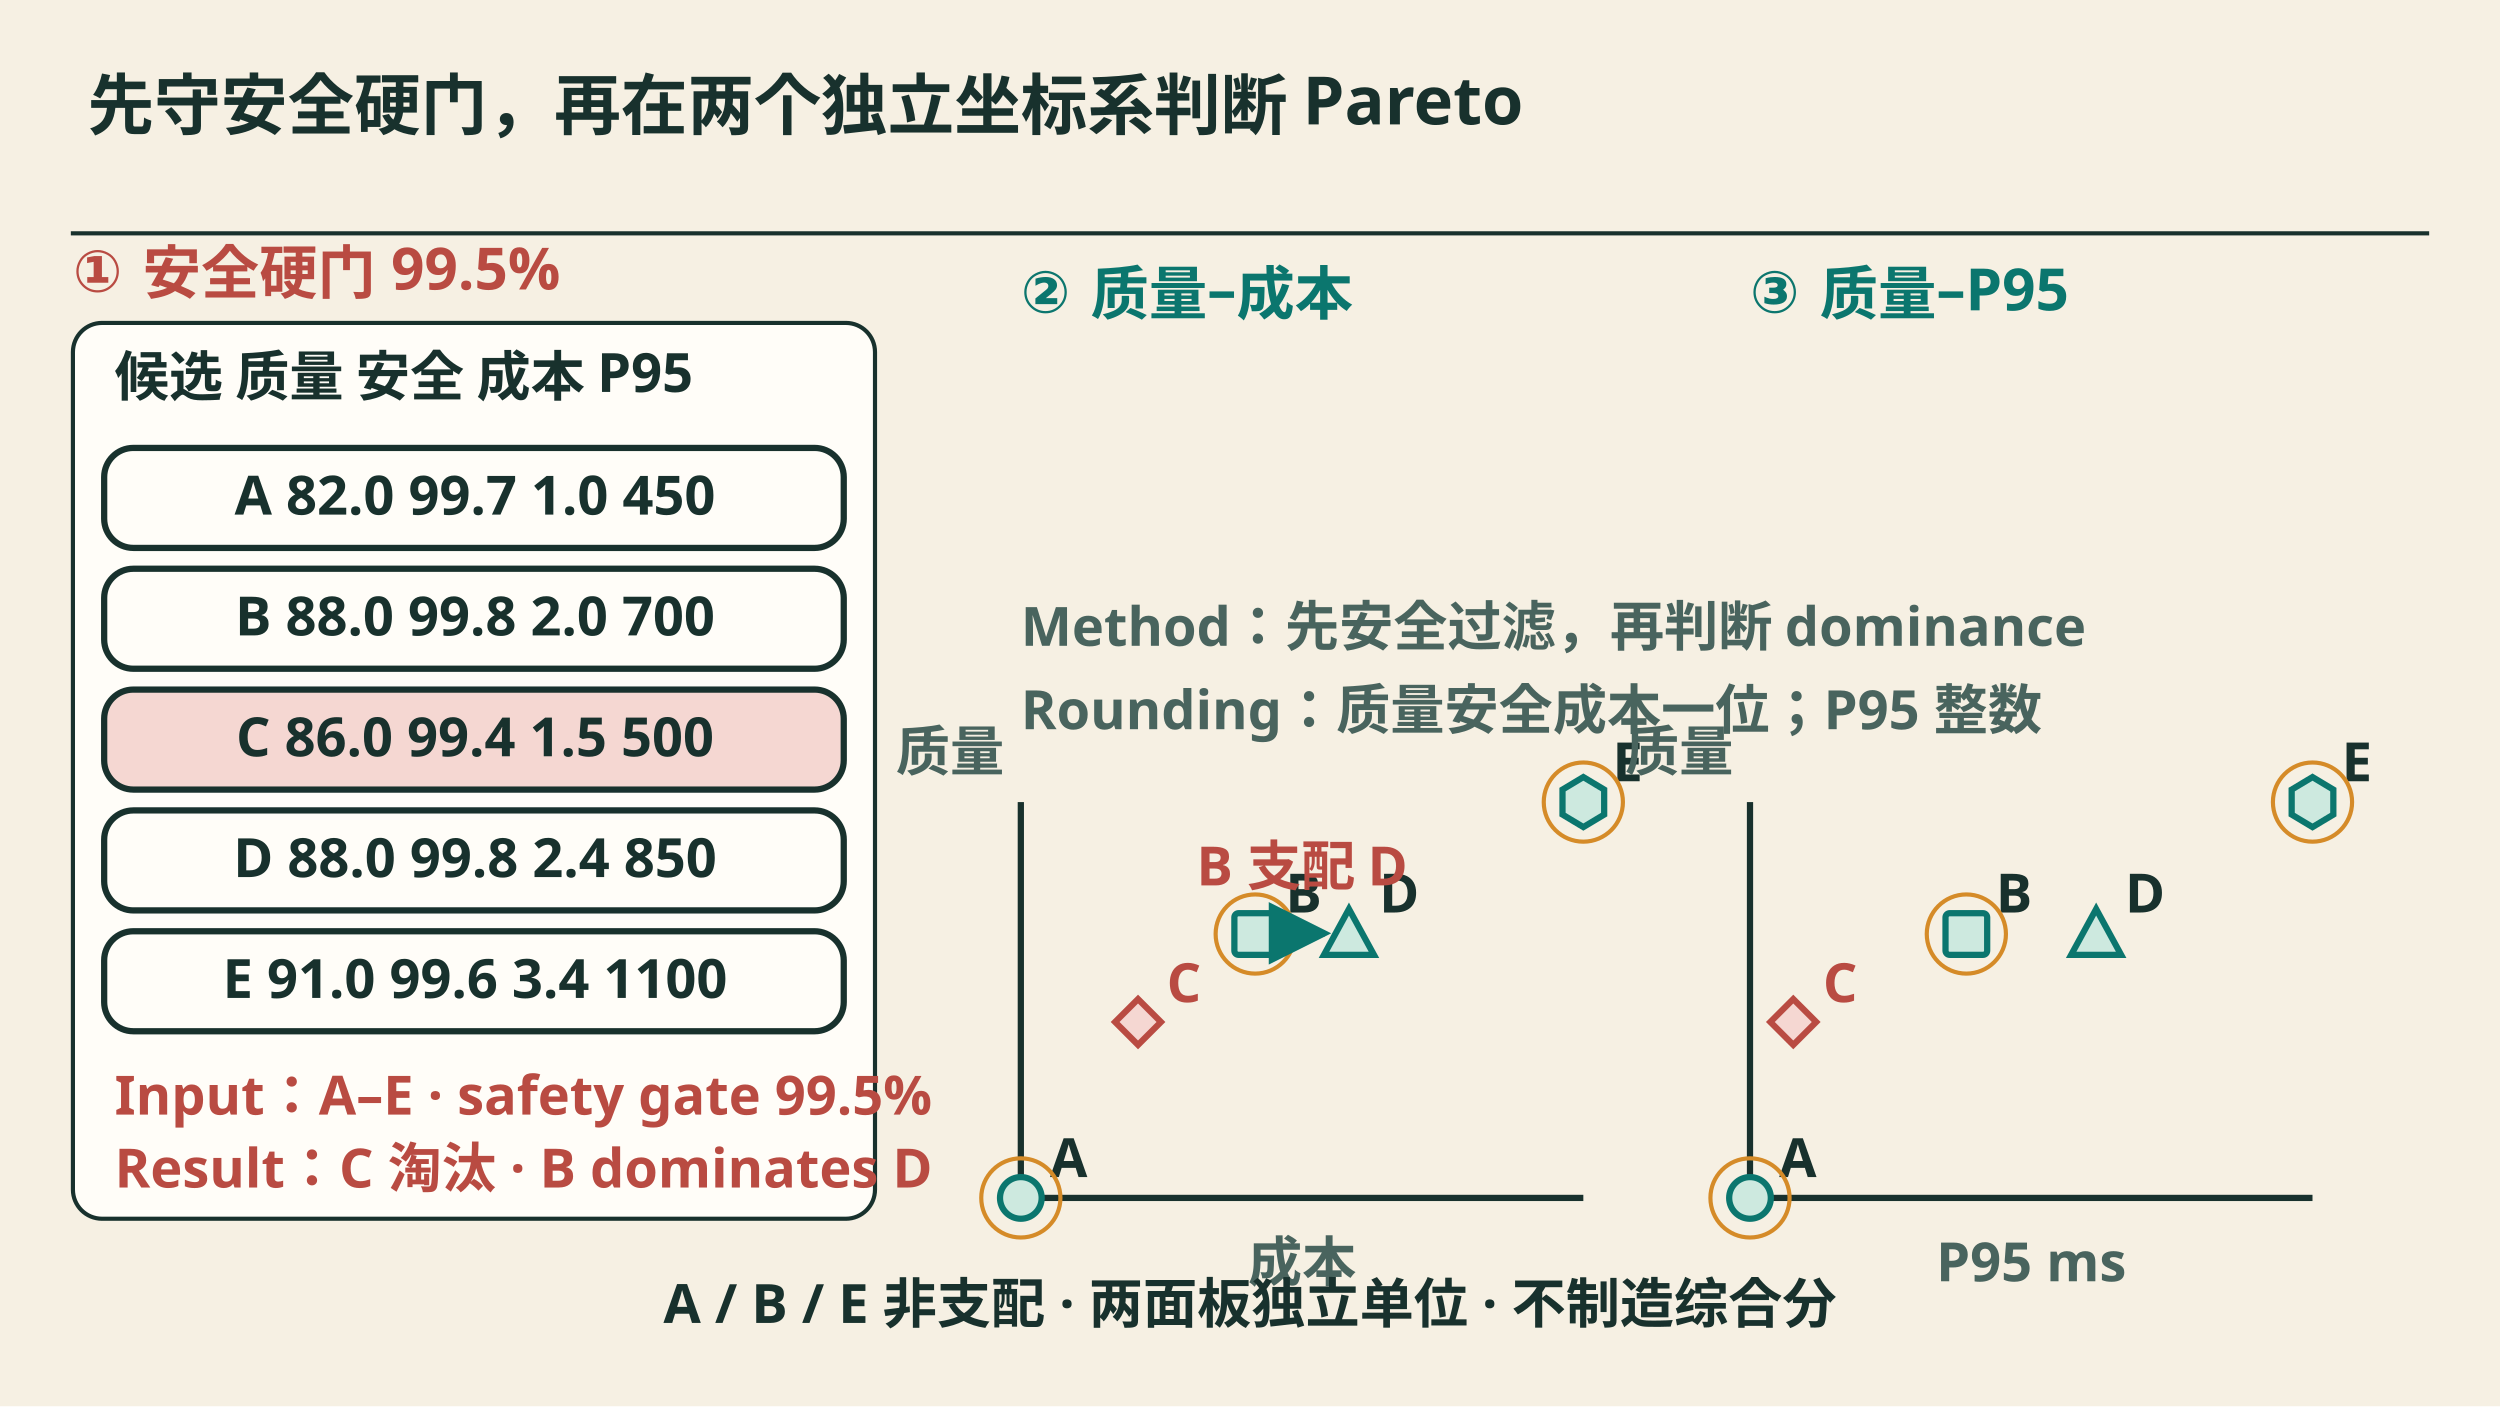
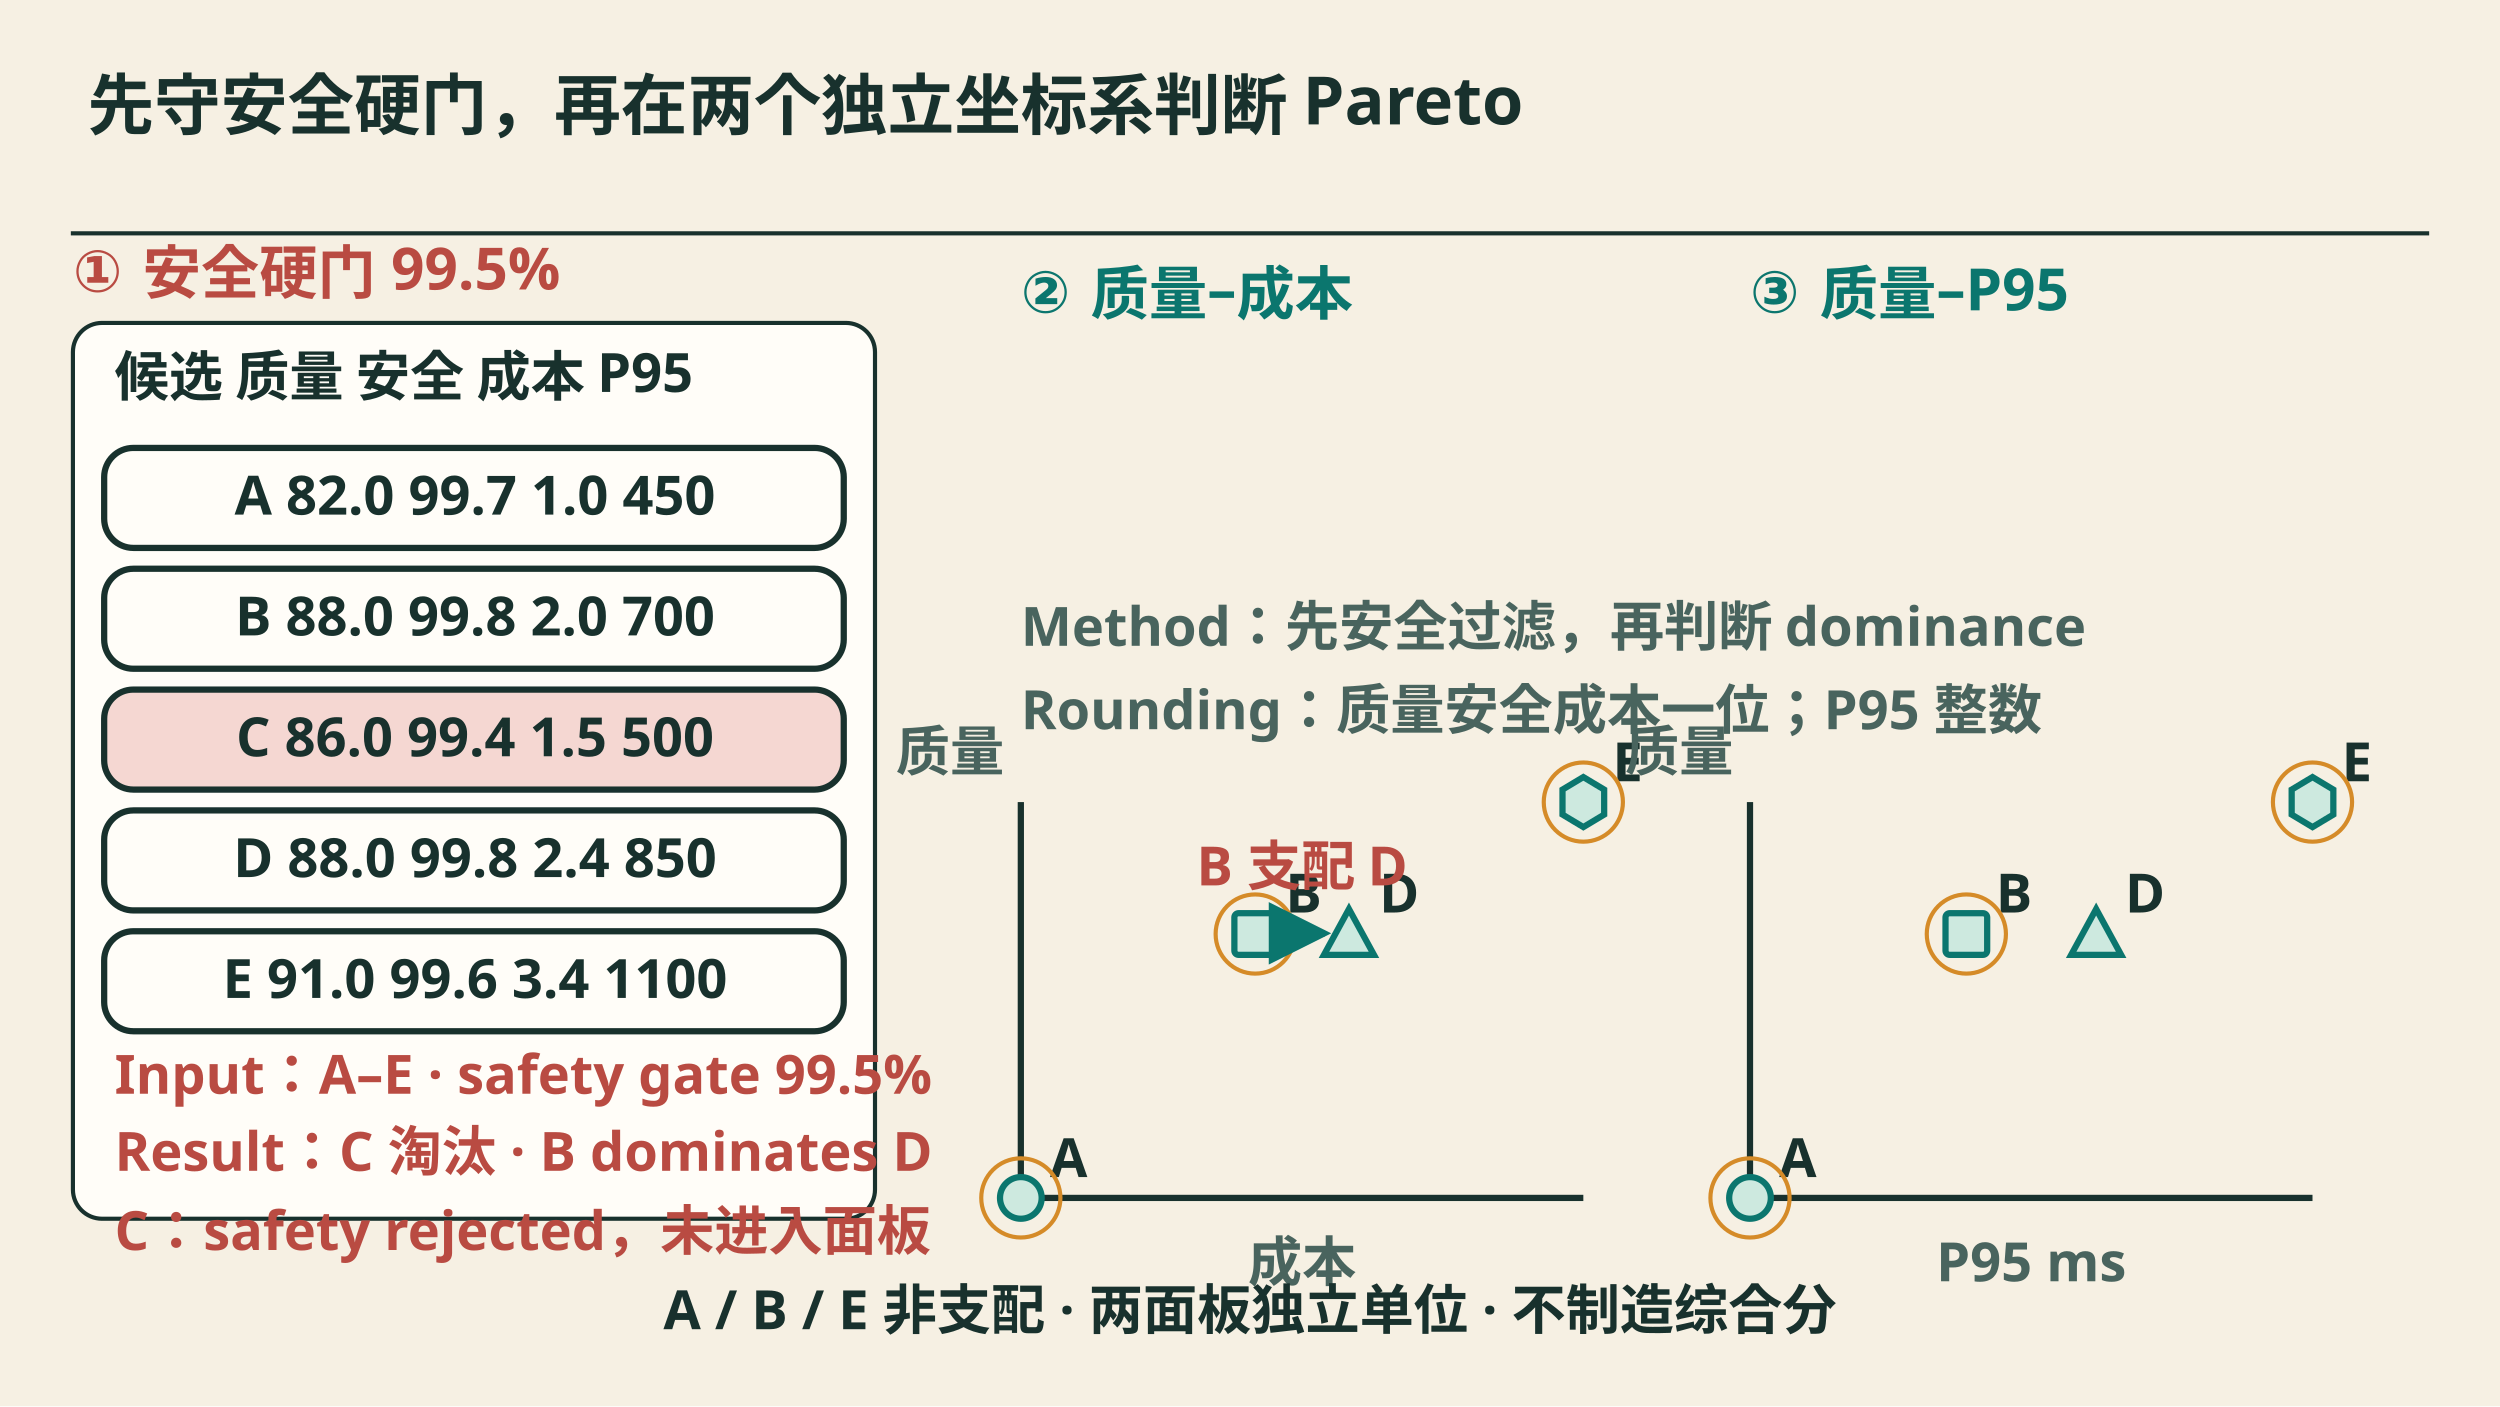
<svg xmlns="http://www.w3.org/2000/svg" width="1200" height="675" viewBox="0 0 1200 675" role="img" aria-labelledby="title desc">
  <defs>
    <marker id="arrow" markerWidth="10" markerHeight="10" refX="9" refY="5" orient="auto">
      <path d="M0 0 L10 5 L0 10 Z" fill="#0B766E" />
    </marker>
    <pattern id="hatch" width="12" height="12" patternUnits="userSpaceOnUse" patternTransform="rotate(45)">
      <line x1="0" y1="0" x2="0" y2="12" stroke="#49645E" stroke-width="3" />
    </pattern>
  </defs>
  <rect x="0" y="0" width="1200" height="675" fill="#F6F0E3" />
  <path d="M34 112 H1166" stroke="#18312D" stroke-width="2" />
  <text x="42" y="62" font-family="Avenir Next, PingFang SC, sans-serif" font-size="32" font-weight="800" fill="#18312D" text-anchor="start">先守安全硬门，再在两个独立坐标系判断 Pareto</text>
  <text x="35" y="140" font-family="Avenir Next, PingFang SC, sans-serif" font-size="28" font-weight="800" fill="#B94B42" text-anchor="start">① 安全硬门 99.5%</text>
  <rect x="35" y="155" width="385" height="430" rx="14" fill="#FFFDF8" stroke="#18312D" stroke-width="2" />
  <text x="55" y="190" font-family="Avenir Next, PingFang SC, sans-serif" font-size="26" font-weight="800" fill="#18312D" text-anchor="start">候选   质量   安全   成本   P95</text>
  <rect x="50" y="215" width="355" height="48" rx="14" fill="#FFFDF8" stroke="#18312D" stroke-width="3" data-region="pareto-table-row" data-node="A" data-kind="eligible" data-value="82|99.7|1|450" data-index="0" />
  <text x="228" y="247" font-family="Avenir Next, PingFang SC, sans-serif" font-size="26" font-weight="700" fill="#18312D" text-anchor="middle">A  82.0  99.7  1.0  450</text>
  <rect x="50" y="273" width="355" height="48" rx="14" fill="#FFFDF8" stroke="#18312D" stroke-width="3" data-region="pareto-table-row" data-node="B" data-kind="eligible" data-value="88|99.8|2|700" data-index="1" />
  <text x="228" y="305" font-family="Avenir Next, PingFang SC, sans-serif" font-size="26" font-weight="700" fill="#18312D" text-anchor="middle">B  88.0  99.8  2.0  700</text>
  <rect x="50" y="331" width="355" height="48" rx="14" fill="#F5D7D2" stroke="#18312D" stroke-width="3" data-region="pareto-table-row" data-node="C" data-kind="rejected" data-value="86|99.4|1.5|500" data-index="2" />
  <text x="228" y="363" font-family="Avenir Next, PingFang SC, sans-serif" font-size="26" font-weight="700" fill="#18312D" text-anchor="middle">C  86.0  99.4  1.5  500</text>
  <rect x="50" y="389" width="355" height="48" rx="14" fill="#FFFDF8" stroke="#18312D" stroke-width="3" data-region="pareto-table-row" data-node="D" data-kind="eligible" data-value="88|99.8|2.4|850" data-index="3" />
  <text x="228" y="421" font-family="Avenir Next, PingFang SC, sans-serif" font-size="26" font-weight="700" fill="#18312D" text-anchor="middle">D  88.0  99.8  2.4  850</text>
  <rect x="50" y="447" width="355" height="48" rx="14" fill="#FFFDF8" stroke="#18312D" stroke-width="3" data-region="pareto-table-row" data-node="E" data-kind="eligible" data-value="91|99.6|3.4|1100" data-index="4" />
  <text x="228" y="479" font-family="Avenir Next, PingFang SC, sans-serif" font-size="26" font-weight="700" fill="#18312D" text-anchor="middle">E  91.0  99.6  3.4  1100</text>
-   <text x="55" y="535" font-family="Avenir Next, PingFang SC, sans-serif" font-size="26" font-weight="800" fill="#B94B42" text-anchor="start">Input：A–E · safety gate 99.5%</text>
-   <text x="55" y="570" font-family="Avenir Next, PingFang SC, sans-serif" font-size="26" font-weight="800" fill="#B94B42" text-anchor="start">Result：C 淘汰 · B dominates D</text>
+   <text x="55" y="525" font-family="Avenir Next, PingFang SC, sans-serif" font-size="26" font-weight="800" fill="#B94B42" text-anchor="start">Input：A–E · safety gate 99.5%</text>
+   <text x="55" y="562" font-family="Avenir Next, PingFang SC, sans-serif" font-size="26" font-weight="800" fill="#B94B42" text-anchor="start">Result：C 淘汰 · B dominates D</text>
  <text x="490" y="150" font-family="Avenir Next, PingFang SC, sans-serif" font-size="28" font-weight="800" fill="#0B766E" text-anchor="start">② 质量–成本</text>
  <line x1="490" y1="575" x2="760" y2="575" stroke="#18312D" stroke-width="3" />
  <line x1="490" y1="575" x2="490" y2="385" stroke="#18312D" stroke-width="3" />
  <text x="625" y="615" font-family="Avenir Next, PingFang SC, sans-serif" font-size="26" font-weight="700" fill="#49645E" text-anchor="middle">成本</text>
  <text x="482" y="370" font-family="Avenir Next, PingFang SC, sans-serif" font-size="26" font-weight="700" fill="#49645E" text-anchor="end">质量</text>
  <circle cx="490" cy="575" r="10" fill="#CDE9DF" stroke="#0B766E" stroke-width="3" data-region="pareto-point" data-node="A" data-stage="quality-cost" data-value="1" data-count="82" data-kind="non-dominated" data-origin-x="490" data-origin-y="575" />
  <text x="504" y="565" font-family="Avenir Next, PingFang SC, sans-serif" font-size="26" font-weight="800" fill="#18312D" text-anchor="start">A</text>
  <circle cx="490" cy="575" r="19" fill="none" stroke="#D58B28" stroke-width="2" />
  <rect x="592.5" y="438.333" width="20" height="20" rx="2" fill="#CDE9DF" stroke="#0B766E" stroke-width="3" data-region="pareto-point" data-node="B" data-stage="quality-cost" data-value="2" data-count="88" data-kind="non-dominated" data-origin-x="602.5" data-origin-y="448.33333333333337" />
  <text x="617" y="438" font-family="Avenir Next, PingFang SC, sans-serif" font-size="26" font-weight="800" fill="#18312D" text-anchor="start">B</text>
  <circle cx="602.5" cy="448.333" r="19" fill="none" stroke="#D58B28" stroke-width="2" />
-   <polygon points="546.25,479.556 557.25,490.556 546.25,501.556 535.25,490.556" fill="#F5D7D2" stroke="#B94B42" stroke-width="3" data-region="pareto-point" data-node="C" data-stage="quality-cost" data-value="1.5" data-count="86" data-kind="rejected" data-origin-x="546.25" data-origin-y="490.55555555555554" />
-   <text x="560" y="481" font-family="Avenir Next, PingFang SC, sans-serif" font-size="26" font-weight="800" fill="#B94B42" text-anchor="start">C</text>
  <polygon points="647.5,436.333 659.5,458.333 635.5,458.333" fill="#CDE9DF" stroke="#0B766E" stroke-width="3" data-region="pareto-point" data-node="D" data-stage="quality-cost" data-value="2.4" data-count="88" data-kind="dominated" data-origin-x="647.5" data-origin-y="448.33333333333337" />
  <text x="662" y="438" font-family="Avenir Next, PingFang SC, sans-serif" font-size="26" font-weight="800" fill="#18312D" text-anchor="start">D</text>
  <polygon points="750,379 760,373 770,379 770,391 760,397 750,391" fill="#CDE9DF" stroke="#0B766E" stroke-width="3" data-region="pareto-point" data-node="E" data-stage="quality-cost" data-value="3.4" data-count="91" data-kind="non-dominated" data-origin-x="760" data-origin-y="385" />
  <text x="774" y="375" font-family="Avenir Next, PingFang SC, sans-serif" font-size="26" font-weight="800" fill="#18312D" text-anchor="start">E</text>
  <circle cx="760" cy="385" r="19" fill="none" stroke="#D58B28" stroke-width="2" />
  <text x="840" y="150" font-family="Avenir Next, PingFang SC, sans-serif" font-size="28" font-weight="800" fill="#0B766E" text-anchor="start">③ 质量–P95</text>
  <line x1="840" y1="575" x2="1110" y2="575" stroke="#18312D" stroke-width="3" />
  <line x1="840" y1="575" x2="840" y2="385" stroke="#18312D" stroke-width="3" />
  <text x="975" y="615" font-family="Avenir Next, PingFang SC, sans-serif" font-size="26" font-weight="700" fill="#49645E" text-anchor="middle">P95 ms</text>
  <text x="832" y="370" font-family="Avenir Next, PingFang SC, sans-serif" font-size="26" font-weight="700" fill="#49645E" text-anchor="end">质量</text>
  <circle cx="840" cy="575" r="10" fill="#CDE9DF" stroke="#0B766E" stroke-width="3" data-region="pareto-point" data-node="A" data-stage="quality-latency" data-value="450" data-count="82" data-kind="non-dominated" data-origin-x="840" data-origin-y="575" />
  <text x="854" y="565" font-family="Avenir Next, PingFang SC, sans-serif" font-size="26" font-weight="800" fill="#18312D" text-anchor="start">A</text>
  <circle cx="840" cy="575" r="19" fill="none" stroke="#D58B28" stroke-width="2" />
  <rect x="933.846" y="438.333" width="20" height="20" rx="2" fill="#CDE9DF" stroke="#0B766E" stroke-width="3" data-region="pareto-point" data-node="B" data-stage="quality-latency" data-value="700" data-count="88" data-kind="non-dominated" data-origin-x="943.8461538461538" data-origin-y="448.33333333333337" />
  <text x="958" y="438" font-family="Avenir Next, PingFang SC, sans-serif" font-size="26" font-weight="800" fill="#18312D" text-anchor="start">B</text>
  <circle cx="943.846" cy="448.333" r="19" fill="none" stroke="#D58B28" stroke-width="2" />
-   <polygon points="860.769,479.556 871.769,490.556 860.769,501.556 849.769,490.556" fill="#F5D7D2" stroke="#B94B42" stroke-width="3" data-region="pareto-point" data-node="C" data-stage="quality-latency" data-value="500" data-count="86" data-kind="rejected" data-origin-x="860.7692307692307" data-origin-y="490.55555555555554" />
-   <text x="875" y="481" font-family="Avenir Next, PingFang SC, sans-serif" font-size="26" font-weight="800" fill="#B94B42" text-anchor="start">C</text>
  <polygon points="1006.154,436.333 1018.154,458.333 994.154,458.333" fill="#CDE9DF" stroke="#0B766E" stroke-width="3" data-region="pareto-point" data-node="D" data-stage="quality-latency" data-value="850" data-count="88" data-kind="dominated" data-origin-x="1006.1538461538462" data-origin-y="448.33333333333337" />
  <text x="1020" y="438" font-family="Avenir Next, PingFang SC, sans-serif" font-size="26" font-weight="800" fill="#18312D" text-anchor="start">D</text>
  <polygon points="1100,379 1110,373 1120,379 1120,391 1110,397 1100,391" fill="#CDE9DF" stroke="#0B766E" stroke-width="3" data-region="pareto-point" data-node="E" data-stage="quality-latency" data-value="1100" data-count="91" data-kind="non-dominated" data-origin-x="1110" data-origin-y="385" />
  <text x="1124" y="375" font-family="Avenir Next, PingFang SC, sans-serif" font-size="26" font-weight="800" fill="#18312D" text-anchor="start">E</text>
  <circle cx="1110" cy="385" r="19" fill="none" stroke="#D58B28" stroke-width="2" />
  <text x="490" y="310" font-family="Avenir Next, PingFang SC, sans-serif" font-size="26" font-weight="700" fill="#49645E" text-anchor="start">Method：先安全过滤，再判断 dominance</text>
  <text x="490" y="350" font-family="Avenir Next, PingFang SC, sans-serif" font-size="26" font-weight="700" fill="#49645E" text-anchor="start">Rounding：质量安全成本一位；P95 整数</text>
+   <text x="55" y="600" font-family="Avenir Next, PingFang SC, sans-serif" font-size="26" font-weight="800" fill="#B94B42" text-anchor="start">C：safety rejected，未进入面板</text>
  <path d="M614 448 L636 448" stroke="#B94B42" stroke-width="3" marker-end="url(#arrow)" data-region="dominance-edge" data-from="B" data-to="D" data-edge="B-D" />
  <text x="625" y="425" font-family="Avenir Next, PingFang SC, sans-serif" font-size="26" font-weight="800" fill="#B94B42" text-anchor="middle">B 支配 D</text>
-   <text x="600" y="635" font-family="Avenir Next, PingFang SC, sans-serif" font-size="26" font-weight="800" fill="#18312D" text-anchor="middle">A / B / E 非支配 · 两面板独立单位 · 不制造综合分</text>
+   <text x="600" y="638" font-family="Avenir Next, PingFang SC, sans-serif" font-size="26" font-weight="800" fill="#18312D" text-anchor="middle">A / B / E 非支配 · 两面板独立单位 · 不制造综合分</text>
</svg>
